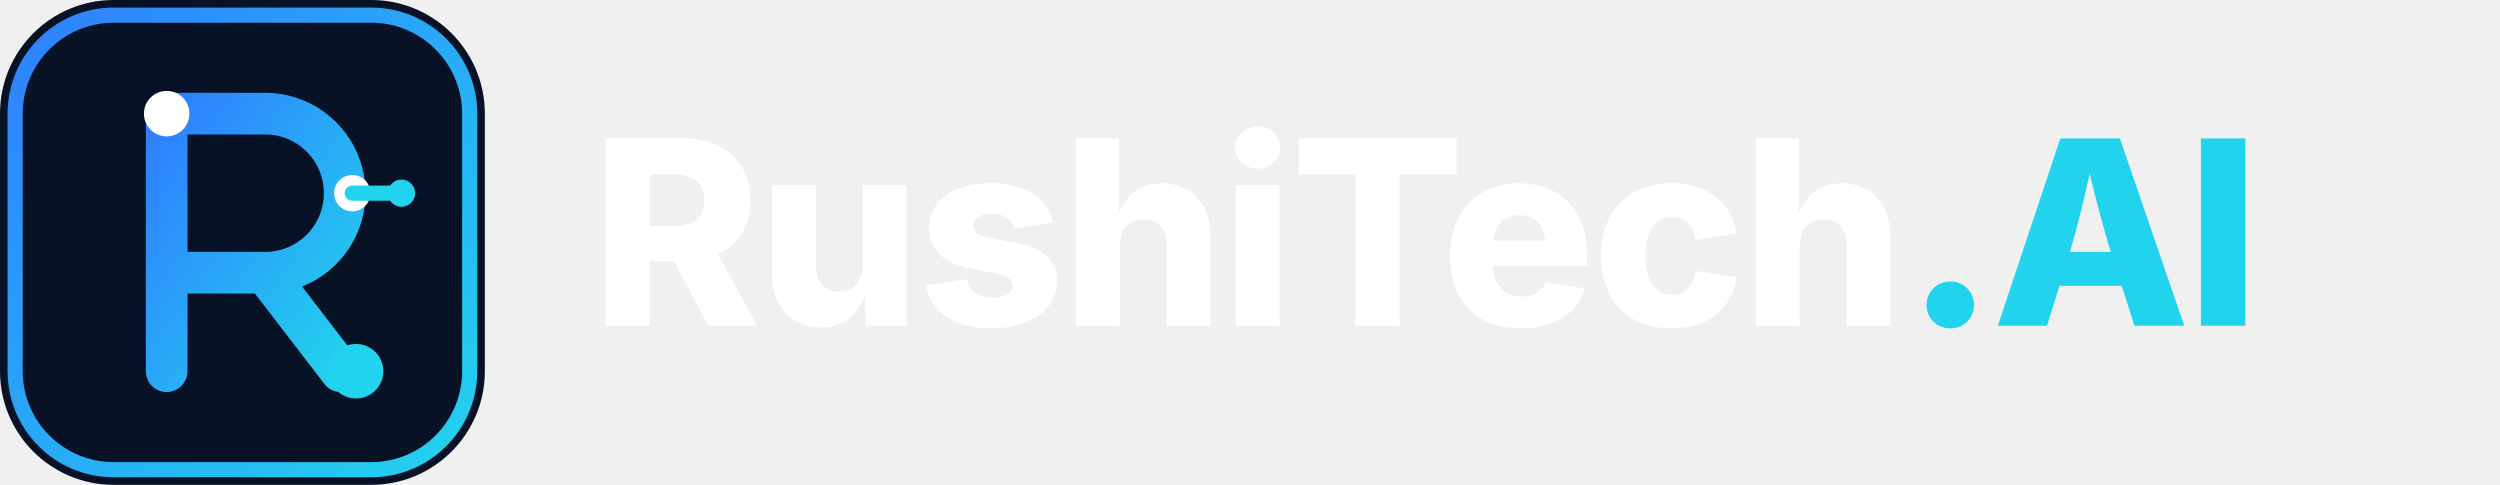
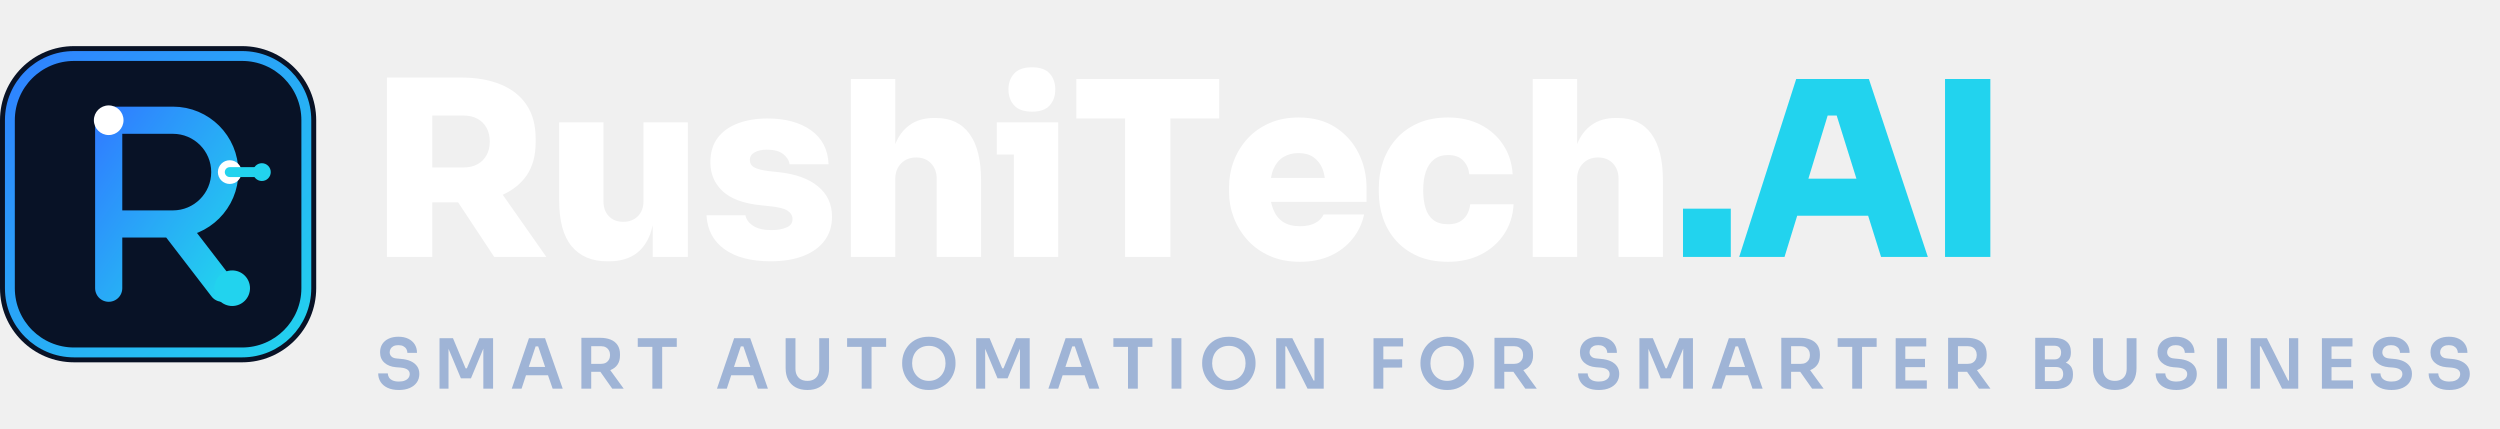
- <svg xmlns="http://www.w3.org/2000/svg" viewBox="0 0 330 64" role="img" aria-label="RushiTech.AI">
-   <defs>
-     <linearGradient id="g" x1="0" y1="0" x2="1" y2="1">
-       <stop offset="0" stop-color="#2f80ff" />
-       <stop offset="1" stop-color="#22d3ee" />
-     </linearGradient>
-   </defs>
-   <rect width="64" height="64" rx="15" fill="#081226" />
-   <rect x="2" y="2" width="60" height="60" rx="13" fill="none" stroke="url(#g)" stroke-width="2" />
-   <path d="M22 49V15h13a10.5 10.5 0 0 1 0 21H22M35 36l10 13" fill="none" stroke="url(#g)" stroke-width="5.5" stroke-linecap="round" stroke-linejoin="round" />
-   <circle cx="47" cy="49" r="3.6" fill="#22d3ee" />
-   <circle cx="22" cy="15" r="3" fill="#fff" />
-   <circle cx="46.5" cy="25.5" r="2.4" fill="#fff" />
-   <path d="M46.5 25.5H53" stroke="#22d3ee" stroke-width="2" stroke-linecap="round" />
-   <circle cx="53" cy="25.5" r="1.8" fill="#22d3ee" />
-   <text x="78" y="43" font-family="Inter, 'Segoe UI', Arial, sans-serif" font-size="34" font-weight="800" letter-spacing="-0.5" fill="#ffffff">RushiTech<tspan fill="#22d3ee">.AI</tspan>
-   </text>
+ <svg xmlns="http://www.w3.org/2000/svg" viewBox="0 0 759 130" width="759" height="130" role="img" aria-label="RushiTech.AI - Smart automation for smarter business">
+   <g transform="translate(0 14) scale(1.5)">
+     <defs>
+       <linearGradient id="g" x1="0" y1="0" x2="1" y2="1">
+         <stop offset="0" stop-color="#2f80ff" />
+         <stop offset="1" stop-color="#22d3ee" />
+       </linearGradient>
+     </defs>
+     <rect width="64" height="64" rx="15" fill="#081226" />
+     <rect x="2" y="2" width="60" height="60" rx="13" fill="none" stroke="url(#g)" stroke-width="2" />
+     <path d="M22 49V15h13a10.5 10.5 0 0 1 0 21H22M35 36l10 13" fill="none" stroke="url(#g)" stroke-width="5.5" stroke-linecap="round" stroke-linejoin="round" />
+     <circle cx="47" cy="49" r="3.6" fill="#22d3ee" />
+     <circle cx="22" cy="15" r="3" fill="#fff" />
+     <circle cx="46.5" cy="25.5" r="2.4" fill="#fff" />
+     <path d="M46.5 25.5H53" stroke="#22d3ee" stroke-width="2" stroke-linecap="round" />
+     <circle cx="53" cy="25.5" r="1.8" fill="#22d3ee" />
+   </g>
+   <path d="M131.24 78L117.48 78L117.48 23.54L139.90 23.54Q146.93 23.54 152.03 25.65Q157.14 27.75 159.88 31.86Q162.62 35.97 162.62 42.04L162.62 43.22Q162.62 49.29 159.88 53.28Q157.21 57.06 152.63 59.13L165.87 78L150.04 78L139.08 61.42L131.24 61.42L131.24 78M140.71 35.08L131.24 35.08L131.24 50.84L140.71 50.84Q143.15 50.84 144.93 49.88Q146.71 48.92 147.70 47.14Q148.70 45.37 148.70 43Q148.70 40.56 147.70 38.78Q146.71 37 144.93 36.04Q143.15 35.08 140.71 35.08M184.93 79.33L184.33 79.33Q177.38 79.33 173.57 74.78Q169.76 70.23 169.76 60.83L169.76 37.15L183.22 37.15L183.22 61.20Q183.22 63.94 184.85 65.64Q186.48 67.34 189.22 67.34Q191.96 67.34 193.66 65.64Q195.36 63.94 195.36 61.05L195.36 37.15L208.83 37.15L208.83 78L198.17 78L198.17 68.38Q197.80 69.93 197.36 71.19Q195.73 75.34 192.62 77.33Q189.51 79.33 184.93 79.33M233.95 79.33Q225.07 79.33 219.96 75.67Q214.86 72.01 214.49 65.35L226.33 65.35Q226.62 67.20 228.62 68.53Q230.62 69.86 234.25 69.86Q236.84 69.86 238.72 69.08Q240.61 68.31 240.61 66.53Q240.61 64.98 239.13 63.98Q237.65 62.98 233.73 62.61L230.92 62.31Q223.07 61.50 219.37 58.02Q215.67 54.54 215.67 49.29Q215.67 44.77 217.89 41.85Q220.11 38.93 224.03 37.45Q227.96 35.97 232.99 35.97Q241.20 35.97 246.23 39.56Q251.27 43.15 251.56 49.88L239.72 49.88Q239.43 48.03 237.72 46.73Q236.02 45.44 232.84 45.44Q230.55 45.44 229.10 46.25Q227.66 47.07 227.66 48.55Q227.66 50.10 229.03 50.84Q230.40 51.58 233.43 51.95L236.24 52.25Q244.09 53.06 248.34 56.58Q252.60 60.09 252.60 65.79Q252.60 70.01 250.34 73.04Q248.08 76.08 243.90 77.70Q239.72 79.33 233.95 79.33M271.80 78L258.33 78L258.33 23.98L271.80 23.98L271.80 43.74Q273.35 39.96 276.17 37.97Q279.13 35.82 283.57 35.82L284.16 35.82Q290.82 35.82 294.33 40.63Q297.85 45.44 297.85 54.76L297.85 78L284.38 78L284.38 54.25Q284.38 51.43 282.68 49.62Q280.98 47.81 278.16 47.81Q275.35 47.81 273.58 49.62Q271.80 51.43 271.80 54.39M321.27 78L307.80 78L307.80 46.92L302.62 46.92L302.62 37.15L321.27 37.15L321.27 78M313.35 33.90Q309.65 33.90 307.91 32.01Q306.17 30.12 306.17 27.16Q306.17 24.20 307.91 22.32Q309.65 20.43 313.28 20.43Q316.98 20.43 318.68 22.32Q320.38 24.20 320.38 27.16Q320.38 30.12 318.68 32.01Q316.98 33.90 313.35 33.90M355.34 78L341.58 78L341.58 35.97L326.78 35.97L326.78 23.98L370.14 23.98L370.14 35.97L355.34 35.97M394.67 79.48Q389.49 79.48 385.50 77.70Q381.50 75.93 378.76 72.89Q376.03 69.86 374.58 66.09Q373.14 62.31 373.14 58.32L373.14 56.84Q373.14 52.69 374.58 48.88Q376.03 45.07 378.73 42.11Q381.43 39.15 385.35 37.41Q389.27 35.67 394.23 35.67Q400.82 35.67 405.40 38.63Q409.99 41.59 412.43 46.44Q414.88 51.29 414.88 56.98L414.88 61.28L385.87 61.28Q386.16 62.46 386.53 63.50Q387.50 66.01 389.49 67.34Q391.49 68.68 394.67 68.68Q397.49 68.68 399.30 67.71Q401.11 66.75 401.85 65.12L414.14 65.12Q413.25 69.27 410.62 72.52Q407.99 75.78 403.96 77.63Q399.93 79.48 394.67 79.48M385.87 54.02L402.22 54.02Q402 52.54 401.56 51.36Q400.59 48.99 398.78 47.73Q396.97 46.48 394.23 46.48Q391.57 46.48 389.60 47.70Q387.64 48.92 386.61 51.36Q386.09 52.54 385.87 54.02M439.63 79.48Q434.30 79.48 430.38 77.74Q426.46 76 423.83 73.04Q421.20 70.08 419.91 66.31Q418.61 62.53 418.61 58.46L418.61 56.98Q418.61 52.69 419.98 48.84Q421.35 45 424.01 42.04Q426.68 39.08 430.60 37.37Q434.52 35.67 439.63 35.67Q445.25 35.67 449.54 37.89Q453.84 40.11 456.39 44Q458.94 47.88 459.24 52.91L446.07 52.91Q445.84 50.47 444.25 48.77Q442.66 47.07 439.63 47.07Q437.04 47.07 435.37 48.40Q433.71 49.73 432.89 52.10Q432.08 54.47 432.08 57.72Q432.08 60.76 432.78 63.13Q433.49 65.49 435.15 66.79Q436.82 68.08 439.63 68.08Q441.70 68.08 443.11 67.34Q444.51 66.60 445.33 65.23Q446.14 63.87 446.36 62.02L459.53 62.02Q459.24 67.20 456.61 71.12Q453.98 75.04 449.62 77.26Q445.25 79.48 439.63 79.48M478.81 78L465.34 78L465.34 23.98L478.81 23.98L478.81 43.74Q480.36 39.96 483.18 37.97Q486.14 35.82 490.58 35.82L491.17 35.82Q497.83 35.82 501.34 40.63Q504.86 45.44 504.86 54.76L504.86 78L491.39 78L491.39 54.25Q491.39 51.43 489.69 49.62Q487.99 47.81 485.17 47.81Q482.36 47.81 480.59 49.62Q478.81 51.43 478.81 54.39" fill="#ffffff" />
+   <path d="M525.47 78L510.96 78L510.96 63.35L525.47 63.35M541.78 78L528.02 78L545.33 23.98L567.39 23.98L585.29 78L571.09 78L567.16 65.49L545.63 65.49L541.78 78M549.03 54.25L563.61 54.25L557.62 35.08L554.88 35.08M604.27 78L590.51 78L590.51 23.98L604.27 23.98" fill="#22d3ee" />
+   <path d="M121.12 118.40Q119.08 118.40 117.69 117.75Q116.29 117.10 115.55 115.95Q114.82 114.81 114.82 113.36L117.74 113.36Q117.74 113.97 118.07 114.55Q118.41 115.12 119.16 115.48Q119.90 115.84 121.12 115.84Q122.21 115.84 122.95 115.52Q123.68 115.21 124.04 114.69Q124.39 114.18 124.39 113.53Q124.39 112.71 123.70 112.21Q123.01 111.72 121.56 111.59L120.22 111.49Q118.01 111.30 116.70 110.11Q115.39 108.93 115.39 106.97Q115.39 105.50 116.08 104.44Q116.77 103.38 118.02 102.81Q119.27 102.23 120.95 102.23Q122.69 102.23 123.95 102.84Q125.21 103.45 125.91 104.55Q126.60 105.65 126.60 107.14L123.68 107.14Q123.68 106.51 123.38 105.98Q123.07 105.44 122.47 105.12Q121.88 104.79 120.95 104.79Q120.07 104.79 119.48 105.08Q118.89 105.38 118.60 105.88Q118.31 106.39 118.31 106.97Q118.31 107.69 118.83 108.22Q119.36 108.76 120.49 108.84L121.83 108.97Q123.47 109.10 124.71 109.66Q125.95 110.23 126.63 111.20Q127.31 112.16 127.31 113.53Q127.31 114.98 126.56 116.08Q125.80 117.18 124.41 117.79Q123.01 118.40 121.12 118.40M136.17 118L133.44 118L133.44 102.67L137.52 102.67L141.36 111.83L141.74 111.83L145.56 102.67L149.70 102.67L149.70 118L146.74 118L146.74 105.86L142.98 114.87L139.93 114.87L136.17 105.90M158.35 118L155.37 118L160.59 102.67L165.47 102.67L170.84 118L167.78 118L166.37 113.93L159.69 113.93L158.35 118M160.53 111.41L165.51 111.41L163.39 105.17L162.61 105.17M179.49 118L176.51 118L176.51 102.56L182.20 102.56Q184.05 102.56 185.40 103.11Q186.76 103.66 187.49 104.77Q188.23 105.88 188.23 107.56L188.23 107.90Q188.23 109.60 187.48 110.69Q186.74 111.78 185.39 112.33Q185.33 112.35 185.27 112.37L189.36 118L185.88 118L182.27 112.88Q182.24 112.88 182.20 112.88L179.49 112.88L179.49 118M182.52 105.11L179.49 105.11L179.49 110.46L182.52 110.46Q183.34 110.46 183.93 110.13Q184.53 109.79 184.87 109.18Q185.21 108.57 185.21 107.79Q185.21 107 184.87 106.39Q184.53 105.78 183.93 105.44Q183.34 105.11 182.52 105.11M201.04 118L198.06 118L198.06 105.30L193.62 105.30L193.62 102.67L205.47 102.67L205.47 105.30L201.04 105.30M220.65 118L217.67 118L222.89 102.67L227.77 102.67L233.14 118L230.08 118L228.67 113.93L221.99 113.93L220.65 118M222.83 111.41L227.81 111.41L225.69 105.17L224.91 105.17M245.13 118.40Q242.99 118.40 241.52 117.58Q240.05 116.76 239.28 115.28Q238.52 113.80 238.52 111.81L238.52 102.67L241.50 102.67L241.50 111.97Q241.50 113.06 241.92 113.89Q242.34 114.72 243.15 115.18Q243.96 115.63 245.13 115.63Q246.29 115.63 247.09 115.18Q247.90 114.72 248.31 113.91Q248.72 113.09 248.72 111.97L248.72 102.67L251.70 102.67L251.70 111.81Q251.70 113.80 250.96 115.28Q250.21 116.76 248.74 117.58Q247.27 118.40 245.13 118.40M264.60 118L261.61 118L261.61 105.30L257.18 105.30L257.18 102.67L269.03 102.67L269.03 105.30L264.60 105.30M282 118.40Q279.92 118.40 278.40 117.66Q276.88 116.93 275.88 115.74Q274.88 114.56 274.39 113.18Q273.90 111.81 273.90 110.52L273.90 110.06Q273.90 108.66 274.40 107.26Q274.91 105.86 275.92 104.73Q276.94 103.59 278.45 102.91Q279.97 102.23 282 102.23Q284.02 102.23 285.53 102.91Q287.04 103.59 288.06 104.73Q289.08 105.86 289.58 107.26Q290.09 108.66 290.09 110.06L290.09 110.52Q290.09 111.81 289.59 113.18Q289.10 114.56 288.10 115.74Q287.11 116.93 285.58 117.66Q284.06 118.40 282 118.40M282 115.63Q283.18 115.63 284.11 115.21Q285.05 114.79 285.71 114.04Q286.37 113.30 286.72 112.34Q287.06 111.39 287.06 110.31Q287.06 109.16 286.72 108.19Q286.37 107.23 285.71 106.51Q285.05 105.80 284.10 105.40Q283.16 105 282 105Q280.83 105 279.88 105.40Q278.94 105.80 278.28 106.51Q277.61 107.23 277.27 108.19Q276.92 109.16 276.92 110.31Q276.92 111.39 277.27 112.34Q277.61 113.30 278.28 114.04Q278.94 114.79 279.88 115.21Q280.83 115.63 282 115.63M299.10 118L296.37 118L296.37 102.67L300.44 102.67L304.28 111.83L304.66 111.83L308.48 102.67L312.62 102.67L312.62 118L309.66 118L309.66 105.86L305.90 114.87L302.85 114.87L299.10 105.90M321.27 118L318.29 118L323.52 102.67L328.39 102.67L333.76 118L330.70 118L329.29 113.93L322.61 113.93L321.27 118M323.45 111.41L328.43 111.41L326.31 105.17L325.53 105.17M345.44 118L342.46 118L342.46 105.30L338.02 105.30L338.02 102.67L349.87 102.67L349.87 105.30L345.44 105.30M358.67 118L355.68 118L355.68 102.67L358.67 102.67M373.09 118.40Q371.01 118.40 369.49 117.66Q367.97 116.93 366.97 115.74Q365.97 114.56 365.48 113.18Q364.98 111.81 364.98 110.52L364.98 110.06Q364.98 108.66 365.49 107.26Q365.99 105.86 367.01 104.73Q368.03 103.59 369.54 102.91Q371.05 102.23 373.09 102.23Q375.11 102.23 376.62 102.91Q378.13 103.59 379.15 104.73Q380.17 105.86 380.67 107.26Q381.18 108.66 381.18 110.06L381.18 110.52Q381.18 111.81 380.68 113.18Q380.19 114.56 379.19 115.74Q378.19 116.93 376.67 117.66Q375.15 118.40 373.09 118.40M373.09 115.63Q374.27 115.63 375.20 115.21Q376.14 114.79 376.80 114.04Q377.46 113.30 377.81 112.34Q378.15 111.39 378.15 110.31Q378.15 109.16 377.81 108.19Q377.46 107.23 376.80 106.51Q376.14 105.80 375.19 105.40Q374.25 105 373.09 105Q371.91 105 370.97 105.40Q370.02 105.80 369.36 106.51Q368.70 107.23 368.36 108.19Q368.01 109.16 368.01 110.31Q368.01 111.39 368.36 112.34Q368.70 113.30 369.36 114.04Q370.02 114.79 370.97 115.21Q371.91 115.63 373.09 115.63M390.22 118L387.45 118L387.45 102.67L392.35 102.67L398.79 115.52L399.07 115.52L399.07 102.67L401.88 102.67L401.88 118L396.97 118L390.52 105.15L390.22 105.15M419.98 118L417 118L417 102.67L425.98 102.67L425.98 105.19L419.98 105.19L419.98 109.10L425.69 109.08L425.69 111.59L419.98 111.62M439.36 118.40Q437.28 118.40 435.76 117.66Q434.23 116.93 433.24 115.74Q432.24 114.56 431.75 113.18Q431.25 111.81 431.25 110.52L431.25 110.06Q431.25 108.66 431.76 107.26Q432.26 105.86 433.28 104.73Q434.30 103.59 435.81 102.91Q437.32 102.23 439.36 102.23Q441.37 102.23 442.89 102.91Q444.40 103.59 445.42 104.73Q446.44 105.86 446.94 107.26Q447.44 108.66 447.44 110.06L447.44 110.52Q447.44 111.81 446.95 113.18Q446.46 114.56 445.46 115.74Q444.46 116.93 442.94 117.66Q441.42 118.40 439.36 118.40M439.36 115.63Q440.53 115.63 441.47 115.21Q442.40 114.79 443.07 114.04Q443.73 113.30 444.07 112.34Q444.42 111.39 444.42 110.31Q444.42 109.16 444.07 108.19Q443.73 107.23 443.07 106.51Q442.40 105.80 441.46 105.40Q440.51 105 439.36 105Q438.18 105 437.24 105.40Q436.29 105.80 435.63 106.51Q434.97 107.23 434.62 108.19Q434.28 109.16 434.28 110.31Q434.28 111.39 434.62 112.34Q434.97 113.30 435.63 114.04Q436.29 114.79 437.24 115.21Q438.18 115.63 439.36 115.63M456.70 118L453.72 118L453.72 102.56L459.41 102.56Q461.26 102.56 462.61 103.11Q463.97 103.66 464.70 104.77Q465.44 105.88 465.44 107.56L465.44 107.90Q465.44 109.60 464.69 110.69Q463.95 111.78 462.60 112.33Q462.54 112.35 462.48 112.37L466.57 118L463.09 118L459.47 112.88Q459.45 112.88 459.41 112.88L456.70 112.88L456.70 118M459.73 105.11L456.70 105.11L456.70 110.46L459.73 110.46Q460.55 110.46 461.14 110.13Q461.74 109.79 462.08 109.18Q462.41 108.57 462.41 107.79Q462.41 107 462.08 106.39Q461.74 105.78 461.14 105.44Q460.55 105.11 459.73 105.11M485.41 118.40Q483.37 118.40 481.97 117.75Q480.58 117.10 479.84 115.95Q479.11 114.81 479.11 113.36L482.02 113.36Q482.02 113.97 482.36 114.55Q482.70 115.12 483.44 115.48Q484.19 115.84 485.41 115.84Q486.50 115.84 487.23 115.52Q487.97 115.21 488.32 114.69Q488.68 114.18 488.68 113.53Q488.68 112.71 487.99 112.21Q487.30 111.72 485.85 111.59L484.50 111.49Q482.30 111.30 480.99 110.11Q479.67 108.93 479.67 106.97Q479.67 105.50 480.37 104.44Q481.06 103.38 482.31 102.81Q483.56 102.23 485.24 102.23Q486.98 102.23 488.24 102.84Q489.50 103.45 490.19 104.55Q490.89 105.65 490.89 107.14L487.97 107.14Q487.97 106.51 487.66 105.98Q487.36 105.44 486.76 105.12Q486.16 104.79 485.24 104.79Q484.36 104.79 483.77 105.08Q483.18 105.38 482.89 105.88Q482.59 106.39 482.59 106.97Q482.59 107.69 483.12 108.22Q483.64 108.76 484.78 108.84L486.12 108.97Q487.76 109.10 489 109.66Q490.24 110.23 490.92 111.20Q491.60 112.16 491.60 113.53Q491.60 114.98 490.84 116.08Q490.09 117.18 488.69 117.79Q487.30 118.40 485.41 118.40M500.46 118L497.73 118L497.73 102.67L501.80 102.67L505.65 111.83L506.03 111.83L509.85 102.67L513.98 102.67L513.98 118L511.02 118L511.02 105.86L507.26 114.87L504.22 114.87L500.46 105.90M522.63 118L519.65 118L524.88 102.67L529.75 102.67L535.13 118L532.06 118L530.66 113.93L523.98 113.93L522.63 118M524.82 111.41L529.80 111.41L527.67 105.17L526.90 105.17M543.78 118L540.80 118L540.80 102.56L546.49 102.56Q548.34 102.56 549.69 103.11Q551.05 103.66 551.78 104.77Q552.52 105.88 552.52 107.56L552.52 107.90Q552.52 109.60 551.77 110.69Q551.02 111.78 549.68 112.33Q549.62 112.35 549.55 112.37L553.65 118L550.16 118L546.55 112.88Q546.53 112.88 546.49 112.88L543.78 112.88L543.78 118M546.80 105.11L543.78 105.11L543.78 110.46L546.80 110.46Q547.62 110.46 548.22 110.13Q548.82 109.79 549.16 109.18Q549.49 108.57 549.49 107.79Q549.49 107 549.16 106.39Q548.82 105.78 548.22 105.44Q547.62 105.11 546.80 105.11M565.32 118L562.34 118L562.34 105.30L557.91 105.30L557.91 102.67L569.75 102.67L569.75 105.30L565.32 105.30M584.98 118L575.53 118L575.53 102.67L584.81 102.67L584.81 105.19L578.45 105.19L578.45 108.95L584.43 108.95L584.43 111.47L578.45 111.47L578.45 115.48L584.98 115.48M594.43 118L591.44 118L591.44 102.56L597.13 102.56Q598.98 102.56 600.34 103.11Q601.69 103.66 602.43 104.77Q603.16 105.88 603.16 107.56L603.16 107.90Q603.16 109.60 602.42 110.69Q601.67 111.78 600.33 112.33Q600.26 112.35 600.20 112.37L604.30 118L600.81 118L597.20 112.88Q597.18 112.88 597.13 112.88L594.43 112.88L594.43 118M597.45 105.11L594.43 105.11L594.43 110.46L597.45 110.46Q598.27 110.46 598.87 110.13Q599.47 109.79 599.80 109.18Q600.14 108.57 600.14 107.79Q600.14 107 599.80 106.39Q599.47 105.78 598.87 105.44Q598.27 105.11 597.45 105.11M624.03 118.11L617.90 118.11L617.90 102.56L623.40 102.56Q626.01 102.56 627.36 103.66Q628.72 104.75 628.72 106.79L628.72 107.08Q628.72 108.51 628.04 109.35Q627.69 109.81 627.18 110.10Q628.11 110.48 628.67 111.20Q629.35 112.06 629.35 113.51L629.35 113.80Q629.35 115.17 628.75 116.12Q628.15 117.08 626.96 117.59Q625.77 118.11 624.03 118.11M624.24 111.43L620.82 111.43L620.82 115.71L624.24 115.71Q625.29 115.71 625.84 115.13Q626.38 114.56 626.38 113.55Q626.38 112.54 625.84 111.98Q625.29 111.43 624.24 111.43M623.67 104.96L620.82 104.96L620.82 109.12L623.67 109.12Q624.75 109.12 625.25 108.55Q625.75 107.98 625.75 107.04Q625.75 106.09 625.25 105.53Q624.75 104.96 623.67 104.96M642.07 118.40Q639.93 118.40 638.46 117.58Q636.99 116.76 636.22 115.28Q635.45 113.80 635.45 111.81L635.45 102.67L638.44 102.67L638.44 111.97Q638.44 113.06 638.86 113.89Q639.28 114.72 640.08 115.18Q640.89 115.63 642.07 115.63Q643.22 115.63 644.03 115.18Q644.84 114.72 645.25 113.91Q645.66 113.09 645.66 111.97L645.66 102.67L648.64 102.67L648.64 111.81Q648.64 113.80 647.90 115.28Q647.15 116.76 645.68 117.58Q644.21 118.40 642.07 118.40M660.76 118.40Q658.72 118.40 657.32 117.75Q655.93 117.10 655.19 115.95Q654.46 114.81 654.46 113.36L657.38 113.36Q657.38 113.97 657.71 114.55Q658.05 115.12 658.79 115.48Q659.54 115.84 660.76 115.84Q661.85 115.84 662.58 115.52Q663.32 115.21 663.68 114.69Q664.03 114.18 664.03 113.53Q664.03 112.71 663.34 112.21Q662.65 111.72 661.20 111.59L659.85 111.49Q657.65 111.30 656.34 110.11Q655.02 108.93 655.02 106.97Q655.02 105.50 655.72 104.44Q656.41 103.38 657.66 102.81Q658.91 102.23 660.59 102.23Q662.33 102.23 663.59 102.84Q664.85 103.45 665.54 104.55Q666.24 105.65 666.24 107.14L663.32 107.14Q663.32 106.51 663.01 105.98Q662.71 105.44 662.11 105.12Q661.51 104.79 660.59 104.79Q659.71 104.79 659.12 105.08Q658.53 105.38 658.24 105.88Q657.94 106.39 657.94 106.97Q657.94 107.69 658.47 108.22Q658.99 108.76 660.13 108.84L661.47 108.97Q663.11 109.10 664.35 109.66Q665.59 110.23 666.27 111.20Q666.95 112.16 666.95 113.53Q666.95 114.98 666.20 116.08Q665.44 117.18 664.04 117.79Q662.65 118.40 660.76 118.40M676.11 118L673.12 118L673.12 102.67L676.11 102.67M686.10 118L683.33 118L683.33 102.67L688.22 102.67L694.67 115.52L694.94 115.52L694.94 102.67L697.75 102.67L697.75 118L692.84 118L686.39 105.15L686.10 105.15M714.38 118L704.93 118L704.93 102.67L714.22 102.67L714.22 105.19L707.85 105.19L707.85 108.95L713.84 108.95L713.84 111.47L707.85 111.47L707.85 115.48L714.38 115.48M726.08 118.40Q724.04 118.40 722.65 117.75Q721.25 117.10 720.51 115.95Q719.78 114.81 719.78 113.36L722.70 113.36Q722.70 113.97 723.03 114.55Q723.37 115.12 724.12 115.48Q724.86 115.84 726.08 115.84Q727.17 115.84 727.91 115.52Q728.64 115.21 729 114.69Q729.36 114.18 729.36 113.53Q729.36 112.71 728.66 112.21Q727.97 111.72 726.52 111.59L725.18 111.49Q722.97 111.30 721.66 110.11Q720.35 108.93 720.35 106.97Q720.35 105.50 721.04 104.44Q721.73 103.38 722.98 102.81Q724.23 102.23 725.91 102.23Q727.65 102.23 728.91 102.84Q730.17 103.45 730.87 104.55Q731.56 105.65 731.56 107.14L728.64 107.14Q728.64 106.51 728.34 105.98Q728.03 105.44 727.43 105.12Q726.84 104.79 725.91 104.79Q725.03 104.79 724.44 105.08Q723.85 105.38 723.56 105.88Q723.27 106.39 723.27 106.97Q723.27 107.69 723.79 108.22Q724.32 108.76 725.45 108.84L726.79 108.97Q728.43 109.10 729.67 109.66Q730.91 110.23 731.59 111.20Q732.27 112.16 732.27 113.53Q732.27 114.98 731.52 116.08Q730.76 117.18 729.37 117.79Q727.97 118.40 726.08 118.40M743.63 118.40Q741.60 118.40 740.20 117.75Q738.80 117.10 738.07 115.95Q737.33 114.81 737.33 113.36L740.25 113.36Q740.25 113.97 740.59 114.55Q740.92 115.12 741.67 115.48Q742.42 115.84 743.63 115.84Q744.73 115.84 745.46 115.52Q746.20 115.21 746.55 114.69Q746.91 114.18 746.91 113.53Q746.91 112.71 746.22 112.21Q745.52 111.72 744.07 111.59L742.73 111.49Q740.53 111.30 739.21 110.11Q737.90 108.93 737.90 106.97Q737.90 105.50 738.59 104.44Q739.29 103.38 740.54 102.81Q741.79 102.23 743.47 102.23Q745.21 102.23 746.47 102.84Q747.73 103.45 748.42 104.55Q749.11 105.65 749.11 107.14L746.20 107.14Q746.20 106.51 745.89 105.98Q745.59 105.44 744.99 105.12Q744.39 104.79 743.47 104.79Q742.58 104.79 742 105.08Q741.41 105.38 741.11 105.88Q740.82 106.39 740.82 106.97Q740.82 107.69 741.34 108.22Q741.87 108.76 743 108.84L744.35 108.97Q745.99 109.10 747.22 109.66Q748.46 110.23 749.15 111.20Q749.83 112.16 749.83 113.53Q749.83 114.98 749.07 116.08Q748.32 117.18 746.92 117.79Q745.52 118.40 743.63 118.40" fill="#9fb4d6" />
</svg>
